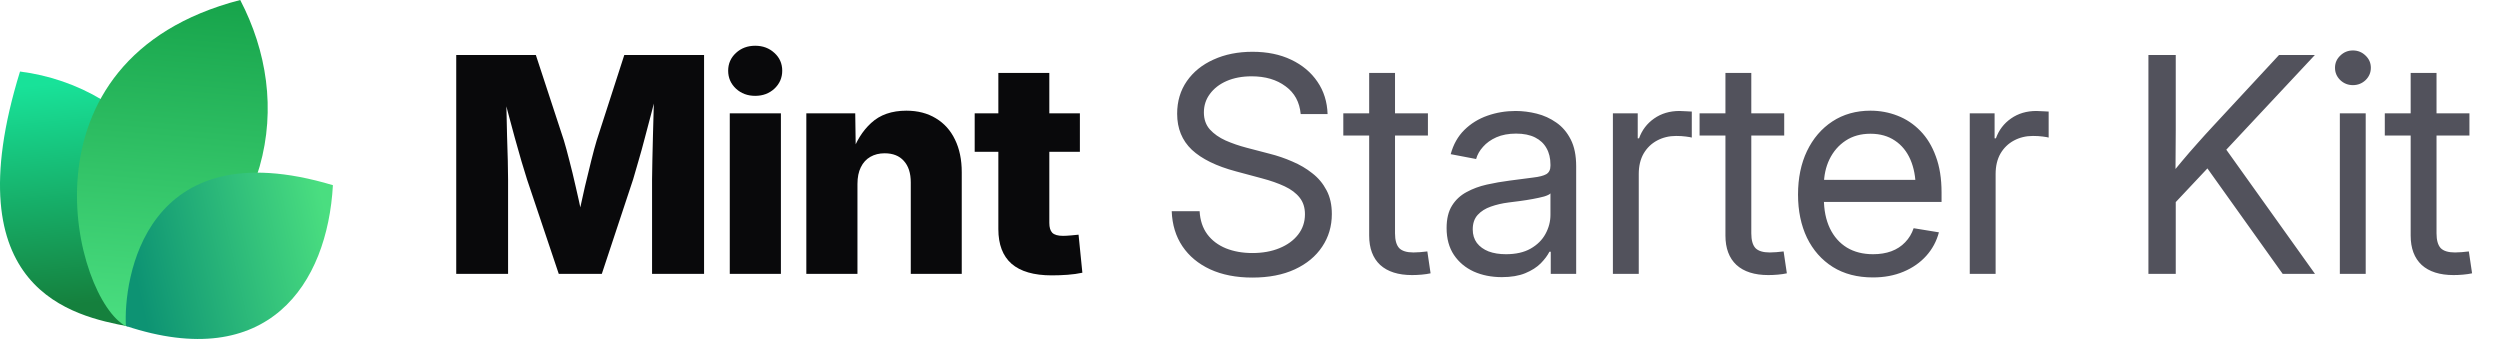
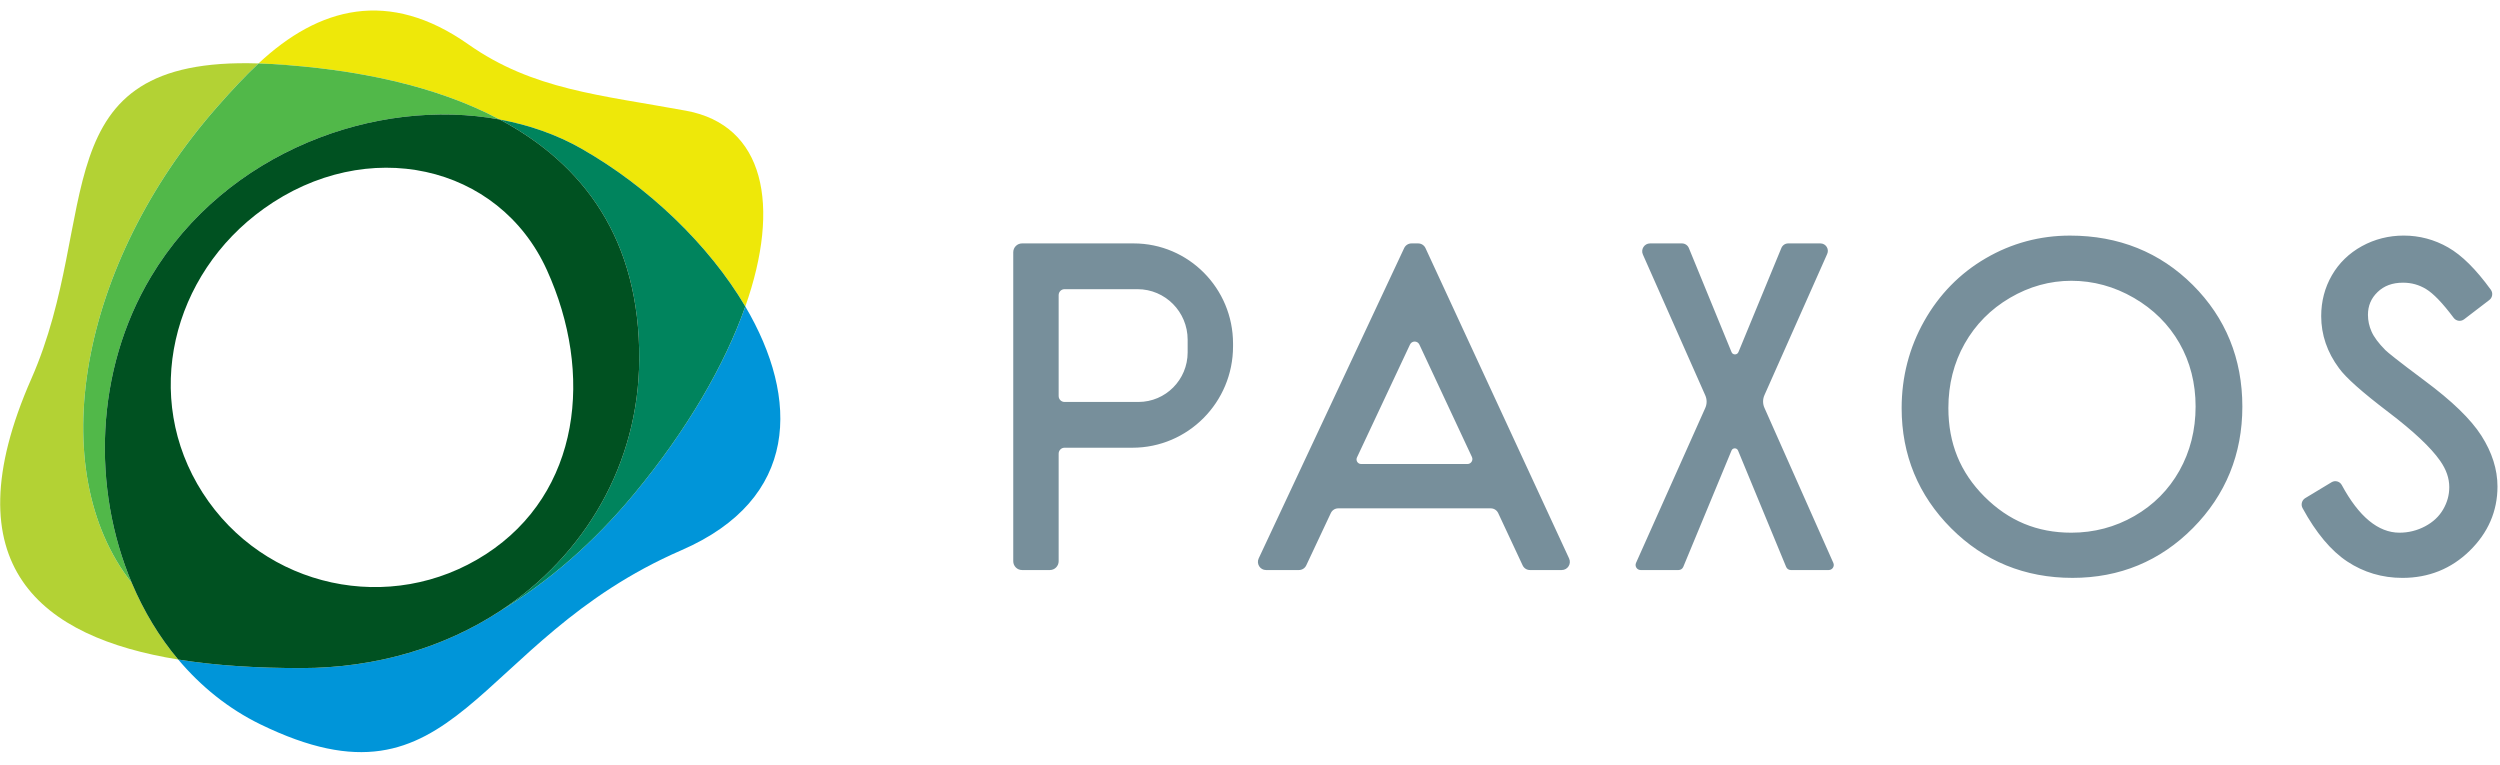
- <svg xmlns="http://www.w3.org/2000/svg" width="177" height="24" viewBox="0 0 177 24" fill="none">
-   <path d="M9.061 23.108C5.268 22.377 -3.391 20.627 1.417 5.064C9.634 6.099 16.973 14.064 9.061 23.108Z" fill="url(#paint0_linear_17557_2020)" />
-   <path d="M8.919 23.094C5.276 21.222 0.784 4.209 17.007 0C20.757 7.193 19.621 16.545 8.919 23.094Z" fill="url(#paint1_linear_17557_2020)" />
-   <path d="M8.914 23.079C8.735 19.882 10.159 9.085 23.57 13.111C23.181 20.123 18.984 26.418 8.914 23.079Z" fill="url(#paint2_linear_17557_2020)" />
-   <path d="M32.301 19.392V3.894H37.938L39.925 9.948C40.036 10.315 40.164 10.787 40.31 11.362C40.462 11.938 40.611 12.552 40.757 13.204C40.91 13.855 41.048 14.483 41.173 15.086C41.305 15.682 41.412 16.192 41.495 16.615H40.695C40.771 16.192 40.871 15.682 40.996 15.086C41.128 14.49 41.267 13.866 41.412 13.214C41.565 12.562 41.714 11.948 41.86 11.373C42.005 10.79 42.133 10.315 42.244 9.948L44.2 3.894H49.848V19.392H46.166V12.704C46.166 12.357 46.173 11.917 46.187 11.383C46.2 10.849 46.214 10.27 46.228 9.646C46.249 9.022 46.266 8.391 46.28 7.753C46.301 7.115 46.311 6.519 46.311 5.964H46.623C46.485 6.561 46.332 7.181 46.166 7.826C45.999 8.471 45.833 9.102 45.666 9.719C45.507 10.336 45.351 10.901 45.198 11.414C45.053 11.928 44.928 12.357 44.824 12.704L42.608 19.392H39.561L37.314 12.704C37.203 12.357 37.072 11.928 36.919 11.414C36.773 10.901 36.614 10.34 36.441 9.729C36.274 9.112 36.104 8.481 35.931 7.836C35.764 7.192 35.608 6.567 35.463 5.964H35.827C35.834 6.512 35.844 7.105 35.858 7.743C35.872 8.374 35.886 9.005 35.9 9.636C35.92 10.26 35.938 10.839 35.952 11.373C35.965 11.907 35.972 12.351 35.972 12.704V19.392H32.301ZM51.668 19.392V8.024H55.288V19.392H51.668ZM53.468 6.786C52.927 6.786 52.473 6.616 52.105 6.276C51.738 5.93 51.554 5.507 51.554 5.007C51.554 4.508 51.738 4.088 52.105 3.749C52.473 3.409 52.927 3.239 53.468 3.239C54.009 3.239 54.463 3.409 54.83 3.749C55.198 4.082 55.382 4.501 55.382 5.007C55.382 5.507 55.198 5.93 54.83 6.276C54.463 6.616 54.009 6.786 53.468 6.786ZM60.708 13.027V19.392H57.088V8.024H60.551L60.593 10.967H60.281C60.593 10.024 61.061 9.268 61.685 8.7C62.309 8.124 63.138 7.836 64.171 7.836C64.975 7.836 65.672 8.017 66.262 8.377C66.851 8.731 67.302 9.234 67.614 9.885C67.933 10.537 68.092 11.307 68.092 12.194V19.392H64.483V12.912C64.483 12.26 64.32 11.754 63.994 11.394C63.675 11.033 63.221 10.853 62.632 10.853C62.25 10.853 61.914 10.936 61.623 11.102C61.332 11.269 61.106 11.515 60.947 11.841C60.787 12.16 60.708 12.555 60.708 13.027ZM76.456 8.024V10.749H69.008V8.024H76.456ZM70.683 5.163H74.292V15.783C74.292 16.102 74.361 16.334 74.5 16.48C74.646 16.625 74.899 16.698 75.259 16.698C75.405 16.698 75.596 16.688 75.831 16.667C76.074 16.646 76.251 16.629 76.362 16.615L76.632 19.309C76.313 19.378 75.963 19.427 75.582 19.455C75.207 19.482 74.836 19.496 74.469 19.496C73.2 19.496 72.25 19.222 71.619 18.674C70.995 18.127 70.683 17.308 70.683 16.22V5.163Z" fill="#09090B" />
-   <path d="M88.667 19.652C87.523 19.652 86.528 19.458 85.682 19.07C84.843 18.681 84.188 18.137 83.716 17.437C83.245 16.736 82.992 15.908 82.957 14.951H84.933C84.968 15.596 85.148 16.14 85.474 16.584C85.8 17.021 86.24 17.354 86.795 17.582C87.35 17.804 87.974 17.915 88.667 17.915C89.388 17.915 90.026 17.801 90.581 17.572C91.143 17.343 91.583 17.024 91.902 16.615C92.228 16.199 92.391 15.717 92.391 15.169C92.391 14.698 92.266 14.306 92.017 13.994C91.767 13.675 91.413 13.408 90.956 13.193C90.498 12.978 89.954 12.787 89.323 12.621L87.502 12.132C86.123 11.765 85.082 11.255 84.382 10.603C83.689 9.944 83.342 9.095 83.342 8.055C83.342 7.174 83.571 6.404 84.028 5.746C84.486 5.087 85.117 4.577 85.921 4.217C86.726 3.849 87.645 3.666 88.678 3.666C89.718 3.666 90.63 3.853 91.413 4.227C92.204 4.602 92.824 5.122 93.275 5.787C93.726 6.446 93.965 7.209 93.993 8.076H92.089C92.013 7.23 91.656 6.574 91.018 6.11C90.387 5.638 89.586 5.403 88.615 5.403C87.95 5.403 87.36 5.513 86.847 5.735C86.341 5.957 85.946 6.262 85.661 6.651C85.377 7.032 85.235 7.469 85.235 7.961C85.235 8.447 85.377 8.849 85.661 9.168C85.946 9.48 86.317 9.74 86.774 9.948C87.232 10.149 87.724 10.319 88.251 10.457L89.884 10.884C90.439 11.023 90.977 11.206 91.496 11.435C92.023 11.657 92.495 11.934 92.911 12.267C93.334 12.593 93.67 12.995 93.92 13.474C94.17 13.945 94.294 14.504 94.294 15.149C94.294 16.015 94.066 16.788 93.608 17.468C93.157 18.148 92.512 18.681 91.673 19.07C90.834 19.458 89.832 19.652 88.667 19.652ZM101.097 8.024V9.594H95.106V8.024H101.097ZM96.937 5.163H98.767V16.521C98.767 17 98.865 17.347 99.059 17.562C99.26 17.77 99.6 17.874 100.078 17.874C100.21 17.874 100.366 17.867 100.546 17.853C100.733 17.832 100.903 17.815 101.056 17.801L101.285 19.351C101.097 19.392 100.886 19.423 100.65 19.444C100.414 19.465 100.189 19.475 99.974 19.475C98.996 19.475 98.244 19.236 97.717 18.758C97.197 18.272 96.937 17.579 96.937 16.677V5.163ZM106.33 19.621C105.595 19.621 104.932 19.489 104.343 19.226C103.754 18.955 103.285 18.564 102.939 18.05C102.592 17.53 102.419 16.896 102.419 16.147C102.419 15.495 102.547 14.965 102.804 14.556C103.06 14.146 103.403 13.828 103.833 13.599C104.263 13.363 104.742 13.186 105.269 13.068C105.796 12.95 106.333 12.857 106.881 12.787C107.574 12.69 108.132 12.617 108.555 12.569C108.978 12.52 109.287 12.441 109.481 12.33C109.675 12.212 109.772 12.014 109.772 11.737V11.654C109.772 11.203 109.679 10.815 109.492 10.489C109.311 10.163 109.041 9.91 108.68 9.729C108.32 9.549 107.872 9.459 107.338 9.459C106.805 9.459 106.34 9.546 105.945 9.719C105.556 9.892 105.241 10.118 104.998 10.395C104.755 10.665 104.593 10.953 104.509 11.258L102.71 10.915C102.897 10.222 103.22 9.65 103.677 9.199C104.135 8.748 104.679 8.412 105.31 8.19C105.941 7.968 106.607 7.857 107.307 7.857C107.8 7.857 108.295 7.92 108.795 8.044C109.301 8.169 109.765 8.381 110.188 8.679C110.611 8.97 110.951 9.369 111.208 9.875C111.464 10.374 111.593 11.005 111.593 11.768V19.392H109.793V17.822H109.7C109.568 18.085 109.363 18.359 109.086 18.643C108.809 18.921 108.444 19.153 107.994 19.34C107.543 19.527 106.988 19.621 106.33 19.621ZM106.621 17.998C107.321 17.998 107.904 17.867 108.368 17.603C108.84 17.333 109.19 16.986 109.419 16.563C109.654 16.133 109.772 15.682 109.772 15.211V13.692C109.703 13.769 109.554 13.841 109.325 13.911C109.096 13.973 108.829 14.032 108.524 14.088C108.226 14.143 107.921 14.192 107.609 14.233C107.304 14.275 107.033 14.309 106.798 14.337C106.354 14.393 105.938 14.49 105.549 14.628C105.168 14.76 104.86 14.954 104.624 15.211C104.388 15.467 104.27 15.811 104.27 16.241C104.27 16.615 104.367 16.934 104.561 17.198C104.762 17.461 105.04 17.662 105.393 17.801C105.747 17.933 106.156 17.998 106.621 17.998ZM114.193 19.392V8.024H115.951V9.792H116.045C116.253 9.209 116.61 8.741 117.116 8.388C117.622 8.034 118.219 7.857 118.905 7.857C119.058 7.857 119.217 7.864 119.384 7.878C119.55 7.885 119.682 7.892 119.779 7.899V9.74C119.716 9.719 119.578 9.695 119.363 9.667C119.155 9.639 118.922 9.625 118.666 9.625C118.174 9.625 117.726 9.733 117.324 9.948C116.922 10.163 116.603 10.471 116.367 10.874C116.138 11.276 116.024 11.758 116.024 12.319V19.392H114.193ZM126.322 8.024V9.594H120.33V8.024H126.322ZM122.161 5.163H123.992V16.521C123.992 17 124.089 17.347 124.283 17.562C124.484 17.77 124.824 17.874 125.302 17.874C125.434 17.874 125.59 17.867 125.77 17.853C125.958 17.832 126.127 17.815 126.28 17.801L126.509 19.351C126.322 19.392 126.11 19.423 125.874 19.444C125.639 19.465 125.413 19.475 125.198 19.475C124.221 19.475 123.468 19.236 122.941 18.758C122.421 18.272 122.161 17.579 122.161 16.677V5.163ZM132.604 19.642C131.502 19.642 130.555 19.396 129.765 18.903C128.974 18.404 128.364 17.714 127.934 16.834C127.511 15.946 127.3 14.927 127.3 13.775C127.3 12.611 127.511 11.584 127.934 10.697C128.364 9.802 128.964 9.102 129.734 8.596C130.51 8.089 131.408 7.836 132.428 7.836C133.1 7.836 133.738 7.954 134.341 8.19C134.952 8.426 135.489 8.783 135.954 9.261C136.425 9.74 136.793 10.343 137.056 11.071C137.327 11.792 137.462 12.645 137.462 13.63V14.296H128.433V12.735H136.463L135.631 13.297C135.631 12.541 135.506 11.876 135.257 11.3C135.007 10.725 134.643 10.277 134.165 9.958C133.686 9.632 133.107 9.469 132.428 9.469C131.748 9.469 131.162 9.632 130.67 9.958C130.177 10.284 129.796 10.725 129.526 11.279C129.262 11.827 129.13 12.441 129.13 13.12V14.046C129.13 14.864 129.273 15.572 129.557 16.168C129.841 16.757 130.243 17.211 130.763 17.53C131.283 17.842 131.901 17.998 132.615 17.998C133.093 17.998 133.523 17.929 133.905 17.79C134.293 17.645 134.619 17.433 134.882 17.156C135.153 16.879 135.354 16.546 135.486 16.157L137.275 16.449C137.108 17.08 136.81 17.634 136.38 18.113C135.95 18.591 135.413 18.966 134.768 19.236C134.123 19.507 133.402 19.642 132.604 19.642ZM139.459 19.392V8.024H141.217V9.792H141.311C141.519 9.209 141.876 8.741 142.382 8.388C142.888 8.034 143.485 7.857 144.171 7.857C144.324 7.857 144.483 7.864 144.649 7.878C144.816 7.885 144.948 7.892 145.045 7.899V9.74C144.982 9.719 144.844 9.695 144.629 9.667C144.421 9.639 144.188 9.625 143.932 9.625C143.439 9.625 142.992 9.733 142.59 9.948C142.188 10.163 141.869 10.471 141.633 10.874C141.404 11.276 141.29 11.758 141.29 12.319V19.392H139.459ZM153.429 14.961V12.715C153.783 12.257 154.136 11.82 154.49 11.404C154.844 10.981 155.204 10.565 155.572 10.156C155.939 9.74 156.314 9.327 156.695 8.918L161.355 3.894H163.893L157.277 10.967H157.184L153.429 14.961ZM152.108 19.392V3.894H154.043V9.241L154.022 12.559L154.043 13.505V19.392H152.108ZM161.615 19.392L155.967 11.477L157.173 9.969L163.903 19.392H161.615ZM165.661 19.392V8.024H167.492V19.392H165.661ZM166.587 6.027C166.24 6.027 165.942 5.909 165.692 5.673C165.443 5.43 165.318 5.139 165.318 4.799C165.318 4.459 165.443 4.172 165.692 3.936C165.942 3.693 166.24 3.572 166.587 3.572C166.934 3.572 167.232 3.693 167.482 3.936C167.731 4.172 167.856 4.459 167.856 4.799C167.856 5.139 167.731 5.43 167.482 5.673C167.232 5.909 166.934 6.027 166.587 6.027ZM174.836 8.024V9.594H168.844V8.024H174.836ZM170.675 5.163H172.506V16.521C172.506 17 172.603 17.347 172.797 17.562C172.998 17.77 173.338 17.874 173.816 17.874C173.948 17.874 174.104 17.867 174.284 17.853C174.472 17.832 174.641 17.815 174.794 17.801L175.023 19.351C174.836 19.392 174.624 19.423 174.388 19.444C174.153 19.465 173.927 19.475 173.712 19.475C172.735 19.475 171.982 19.236 171.455 18.758C170.935 18.272 170.675 17.579 170.675 16.677V5.163Z" fill="#52525C" />
-   <defs>
-     <linearGradient id="paint0_linear_17557_2020" x1="3.776" y1="5.916" x2="5.232" y2="21.559" gradientUnits="userSpaceOnUse">
-       <stop stop-color="#18E299" />
-       <stop offset="1" stop-color="#15803D" />
-     </linearGradient>
-     <linearGradient id="paint1_linear_17557_2020" x1="12.171" y1="-0.718" x2="10.19" y2="22.983" gradientUnits="userSpaceOnUse">
-       <stop stop-color="#16A34A" />
-       <stop offset="1" stop-color="#4ADE80" />
-     </linearGradient>
-     <linearGradient id="paint2_linear_17557_2020" x1="23.133" y1="15.353" x2="9.338" y2="18.52" gradientUnits="userSpaceOnUse">
-       <stop stop-color="#4ADE80" />
-       <stop offset="1" stop-color="#0D9373" />
-     </linearGradient>
-   </defs>
+ <svg xmlns="http://www.w3.org/2000/svg" width="134px" height="41px" viewBox="0 0 134 41" version="1.1">
+   <g id="Paxos-—-Wires" stroke="none" stroke-width="1" fill="none" fill-rule="evenodd">
+     <g id="Paxos-—-Home-Wires" transform="translate(-151, -67)">
+       <g id="Nav">
+         <g id="paxos-logo" transform="translate(150, 67)">
+           <path d="M12.632,5.74 C13.432,4.829 14.161,4.051 14.857,3.4 C3.089,3.018 6.514,11.59 2.68,20.302 C-1.736,30.336 3.199,34.159 10.554,35.351 C9.534,34.138 8.702,32.751 8.068,31.254 C3.3,25.205 5.219,14.184 12.632,5.74" id="Fill-1" fill="#B3D234" />
+           <path d="M40.949,16.428 C39.854,19.536 37.844,23.023 35.003,26.455 C32.789,29.13 30.327,31.236 27.786,32.761 C24.848,34.679 21.204,35.81 17.13,35.81 C14.85,35.81 12.607,35.683 10.553,35.35 C11.767,36.792 13.242,37.989 14.958,38.825 C25.597,44.009 26.269,34.378 37.526,29.491 C43.847,26.746 43.87,21.381 40.949,16.428" id="Fill-3" fill="#0095D9" />
+           <path d="M27.782,6.405 C29.351,6.693 30.84,7.213 32.174,7.972 C35.747,10.01 39.002,13.127 40.949,16.428 C42.865,10.988 41.973,6.711 37.779,5.936 C33.17,5.087 29.567,4.814 26.104,2.378 C21.839,-0.624 18.101,0.366 14.856,3.4 C15.085,3.407 15.319,3.418 15.56,3.432 C20.06,3.699 24.356,4.582 27.782,6.405" id="Fill-5" fill="#EEE809" />
+           <path d="M12.632,5.74 C5.219,14.184 3.3,25.205 8.068,31.254 C5.927,26.19 6.076,19.874 9.094,14.831 C13.111,8.116 21.169,5.189 27.783,6.406 C24.356,4.582 20.061,3.7 15.561,3.431 C15.319,3.417 15.086,3.408 14.857,3.4 C14.161,4.051 13.432,4.829 12.632,5.74" id="Fill-7" fill="#51B849" />
+           <path d="M32.174,7.973 C30.84,7.213 29.351,6.694 27.782,6.405 C32.294,8.806 35.297,12.839 35.263,19.263 C35.233,24.837 32.376,29.763 27.785,32.761 C30.326,31.236 32.79,29.13 35.003,26.456 C37.845,23.023 39.853,19.536 40.948,16.428 C39.001,13.127 35.747,10.009 32.174,7.973" id="Fill-9" fill="#00845D" />
+           <path d="M27.04,29.707 C21.945,33.006 15.152,31.535 11.866,26.42 C8.58,21.306 10.205,14.72 15.139,11.185 C20.657,7.232 27.734,8.791 30.313,14.472 C32.829,20.01 32.133,26.408 27.04,29.707 M27.783,6.405 C21.169,5.189 13.111,8.115 9.094,14.83 C6.076,19.873 5.926,26.191 8.068,31.253 C8.702,32.751 9.533,34.139 10.554,35.351 C12.608,35.684 14.85,35.81 17.129,35.81 C21.205,35.81 24.849,34.679 27.785,32.761 C32.376,29.763 35.234,24.836 35.263,19.263 C35.297,12.839 32.294,8.805 27.783,6.405" id="Fill-11" fill="#005121" />
+           <path d="M112.024,15.05 C110.875,15.05 109.768,15.357 108.736,15.963 C107.703,16.568 106.886,17.394 106.307,18.418 C105.727,19.443 105.433,20.604 105.433,21.869 C105.433,23.762 106.065,25.314 107.364,26.617 C108.665,27.918 110.19,28.552 112.024,28.552 C113.236,28.552 114.371,28.252 115.401,27.66 C116.429,27.071 117.24,26.254 117.816,25.231 C118.392,24.205 118.684,23.047 118.684,21.789 C118.684,20.541 118.392,19.397 117.817,18.391 C117.241,17.386 116.419,16.569 115.372,15.964 C114.325,15.357 113.198,15.05 112.024,15.05 M112.086,30.974 C109.531,30.974 107.342,30.079 105.581,28.314 C103.82,26.549 102.928,24.382 102.928,21.875 C102.928,20.207 103.333,18.639 104.135,17.214 C104.937,15.787 106.046,14.654 107.433,13.845 C108.819,13.036 110.339,12.628 111.951,12.628 C114.558,12.628 116.774,13.518 118.535,15.276 C120.296,17.034 121.19,19.227 121.19,21.795 C121.19,24.339 120.298,26.529 118.542,28.302 C116.784,30.076 114.613,30.974 112.086,30.974 Z M129.769,30.975 C128.689,30.975 127.694,30.679 126.813,30.097 C125.943,29.522 125.137,28.559 124.417,27.234 C124.315,27.047 124.378,26.811 124.56,26.7 L125.97,25.849 C126.163,25.731 126.414,25.8 126.521,26.001 C127.435,27.694 128.474,28.552 129.611,28.552 C130.099,28.552 130.564,28.435 130.992,28.207 C131.419,27.978 131.732,27.684 131.952,27.307 C132.173,26.926 132.281,26.535 132.281,26.111 C132.281,25.632 132.121,25.168 131.789,24.695 C131.296,23.989 130.37,23.118 129.034,22.102 C127.607,21.016 126.735,20.242 126.371,19.735 C125.739,18.886 125.416,17.945 125.416,16.944 C125.416,16.15 125.609,15.413 125.989,14.756 C126.369,14.097 126.912,13.571 127.601,13.192 C128.285,12.818 129.037,12.627 129.837,12.627 C130.684,12.627 131.487,12.841 132.224,13.264 C132.961,13.687 133.707,14.427 134.507,15.528 C134.635,15.704 134.599,15.95 134.427,16.081 L133.075,17.116 C132.899,17.249 132.651,17.214 132.518,17.038 C131.929,16.25 131.43,15.731 131.036,15.493 C130.656,15.263 130.253,15.152 129.803,15.152 C129.234,15.152 128.788,15.316 128.437,15.655 C128.091,15.989 127.922,16.388 127.922,16.877 C127.922,17.182 127.987,17.483 128.114,17.77 C128.243,18.066 128.493,18.399 128.854,18.764 C128.99,18.896 129.469,19.291 130.951,20.396 C132.439,21.501 133.436,22.468 134.001,23.35 C134.574,24.246 134.865,25.163 134.865,26.077 C134.865,27.396 134.364,28.555 133.376,29.521 C132.39,30.486 131.178,30.975 129.769,30.975 Z M99.019,30.554 L96.987,30.554 C96.876,30.554 96.777,30.486 96.736,30.383 L94.16,24.151 C94.096,23.991 93.872,23.991 93.808,24.151 L91.224,30.383 C91.182,30.486 91.082,30.554 90.971,30.554 L88.938,30.554 C88.741,30.554 88.609,30.348 88.693,30.167 L92.399,21.874 C92.5,21.656 92.5,21.403 92.4,21.185 L89.06,13.645 C88.932,13.366 89.136,13.047 89.442,13.047 L91.152,13.047 C91.317,13.047 91.465,13.148 91.526,13.303 L93.808,18.868 C93.874,19.039 94.114,19.039 94.182,18.868 L96.479,13.299 C96.539,13.147 96.684,13.047 96.847,13.047 L98.576,13.047 C98.866,13.047 99.058,13.351 98.936,13.615 L95.577,21.173 C95.476,21.394 95.476,21.647 95.577,21.867 L99.265,30.168 C99.348,30.348 99.216,30.554 99.019,30.554 Z M55.31,13.522 C55.31,13.261 55.52,13.047 55.781,13.047 L61.762,13.047 C64.706,13.047 67.091,15.452 67.091,18.418 L67.091,18.564 C67.091,21.565 64.676,23.998 61.698,23.998 L58.058,23.998 C57.885,23.998 57.744,24.14 57.744,24.314 L57.744,30.08 C57.744,30.342 57.534,30.554 57.273,30.554 L55.781,30.554 C55.52,30.554 55.31,30.342 55.31,30.08 L55.31,13.522 Z M57.744,21.229 C57.744,21.403 57.885,21.545 58.058,21.545 L62.02,21.545 C63.477,21.545 64.658,20.355 64.658,18.888 L64.658,18.206 C64.658,16.712 63.455,15.5 61.972,15.5 L58.058,15.5 C57.885,15.5 57.744,15.642 57.744,15.817 L57.744,21.229 Z M83.005,30.554 C82.837,30.554 82.684,30.457 82.613,30.303 L81.302,27.499 C81.23,27.347 81.076,27.248 80.908,27.248 L72.726,27.248 C72.558,27.248 72.405,27.345 72.333,27.499 L71.015,30.304 C70.943,30.457 70.79,30.554 70.622,30.554 L68.859,30.554 C68.54,30.554 68.33,30.22 68.466,29.93 L76.263,13.298 C76.335,13.145 76.487,13.047 76.656,13.047 L77.013,13.047 C77.182,13.047 77.336,13.145 77.407,13.3 L85.103,29.932 C85.238,30.221 85.027,30.554 84.709,30.554 L83.005,30.554 Z M73.734,24.518 C73.656,24.682 73.775,24.871 73.956,24.871 L79.657,24.871 C79.85,24.871 79.978,24.669 79.895,24.493 L77.078,18.468 C76.978,18.254 76.676,18.254 76.576,18.467 L73.734,24.518 Z" id="Combined-Shape" fill="#778F9B" />
+         </g>
+       </g>
+     </g>
+   </g>
</svg>
